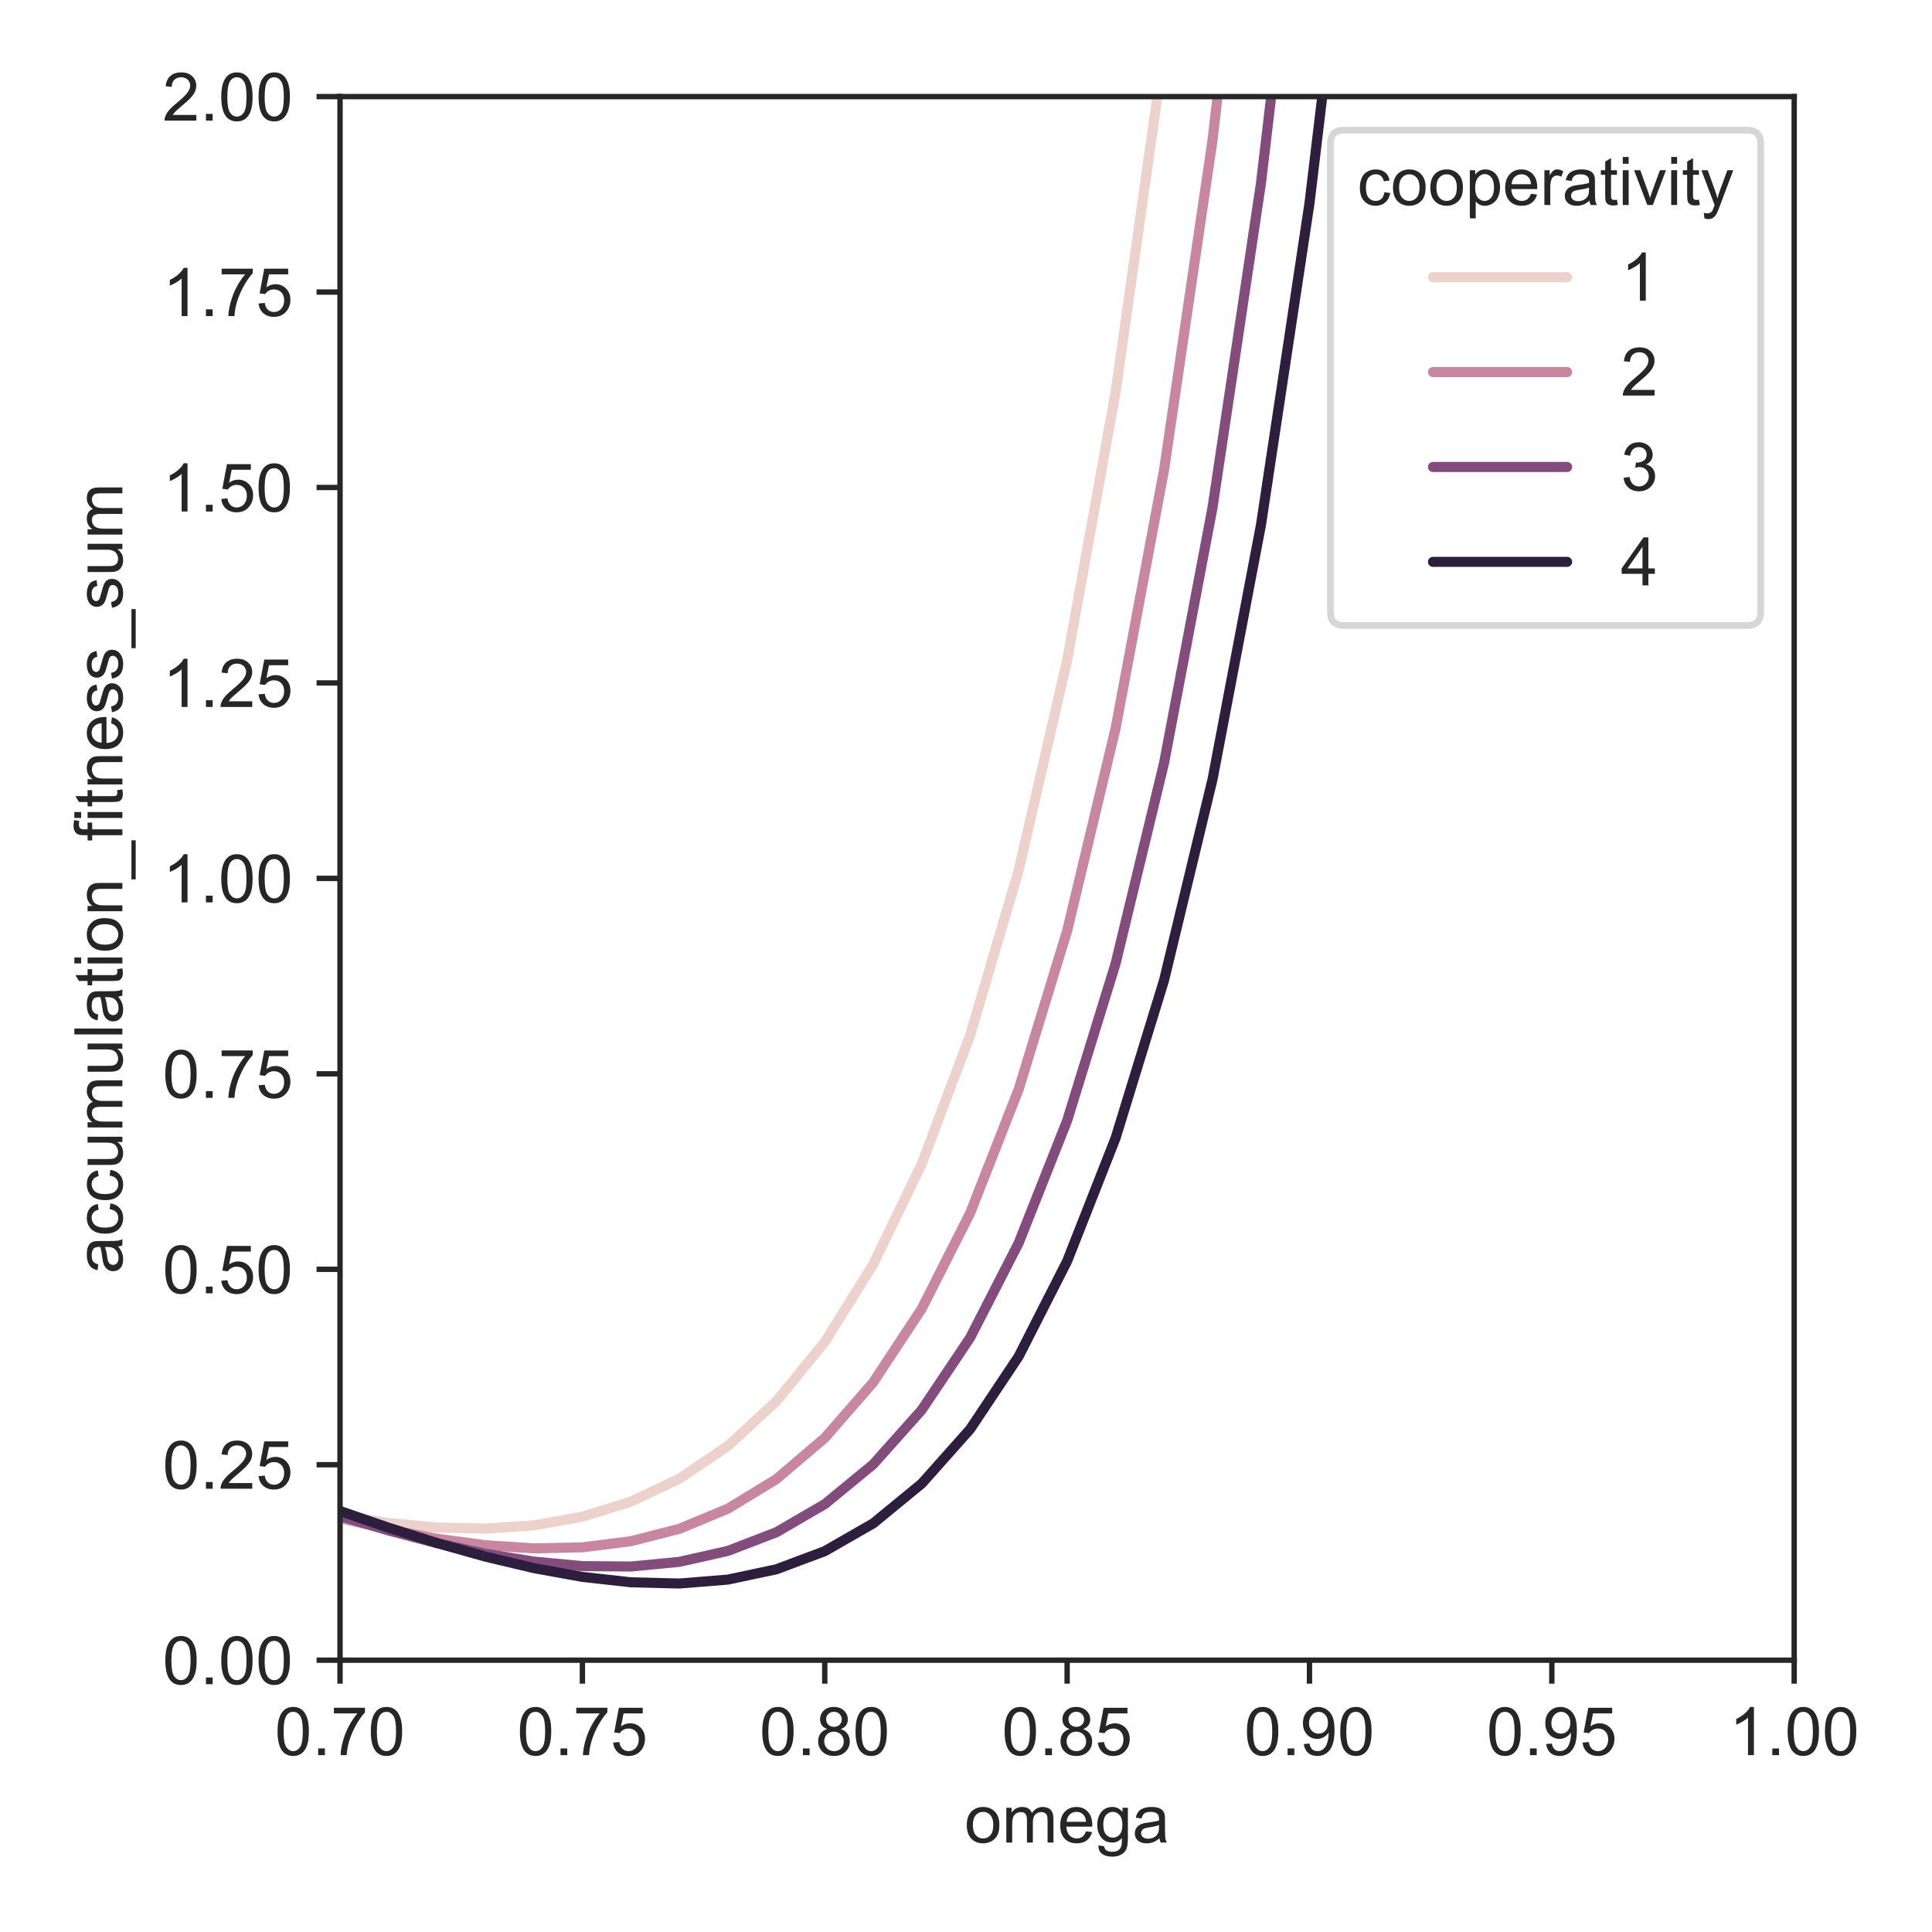
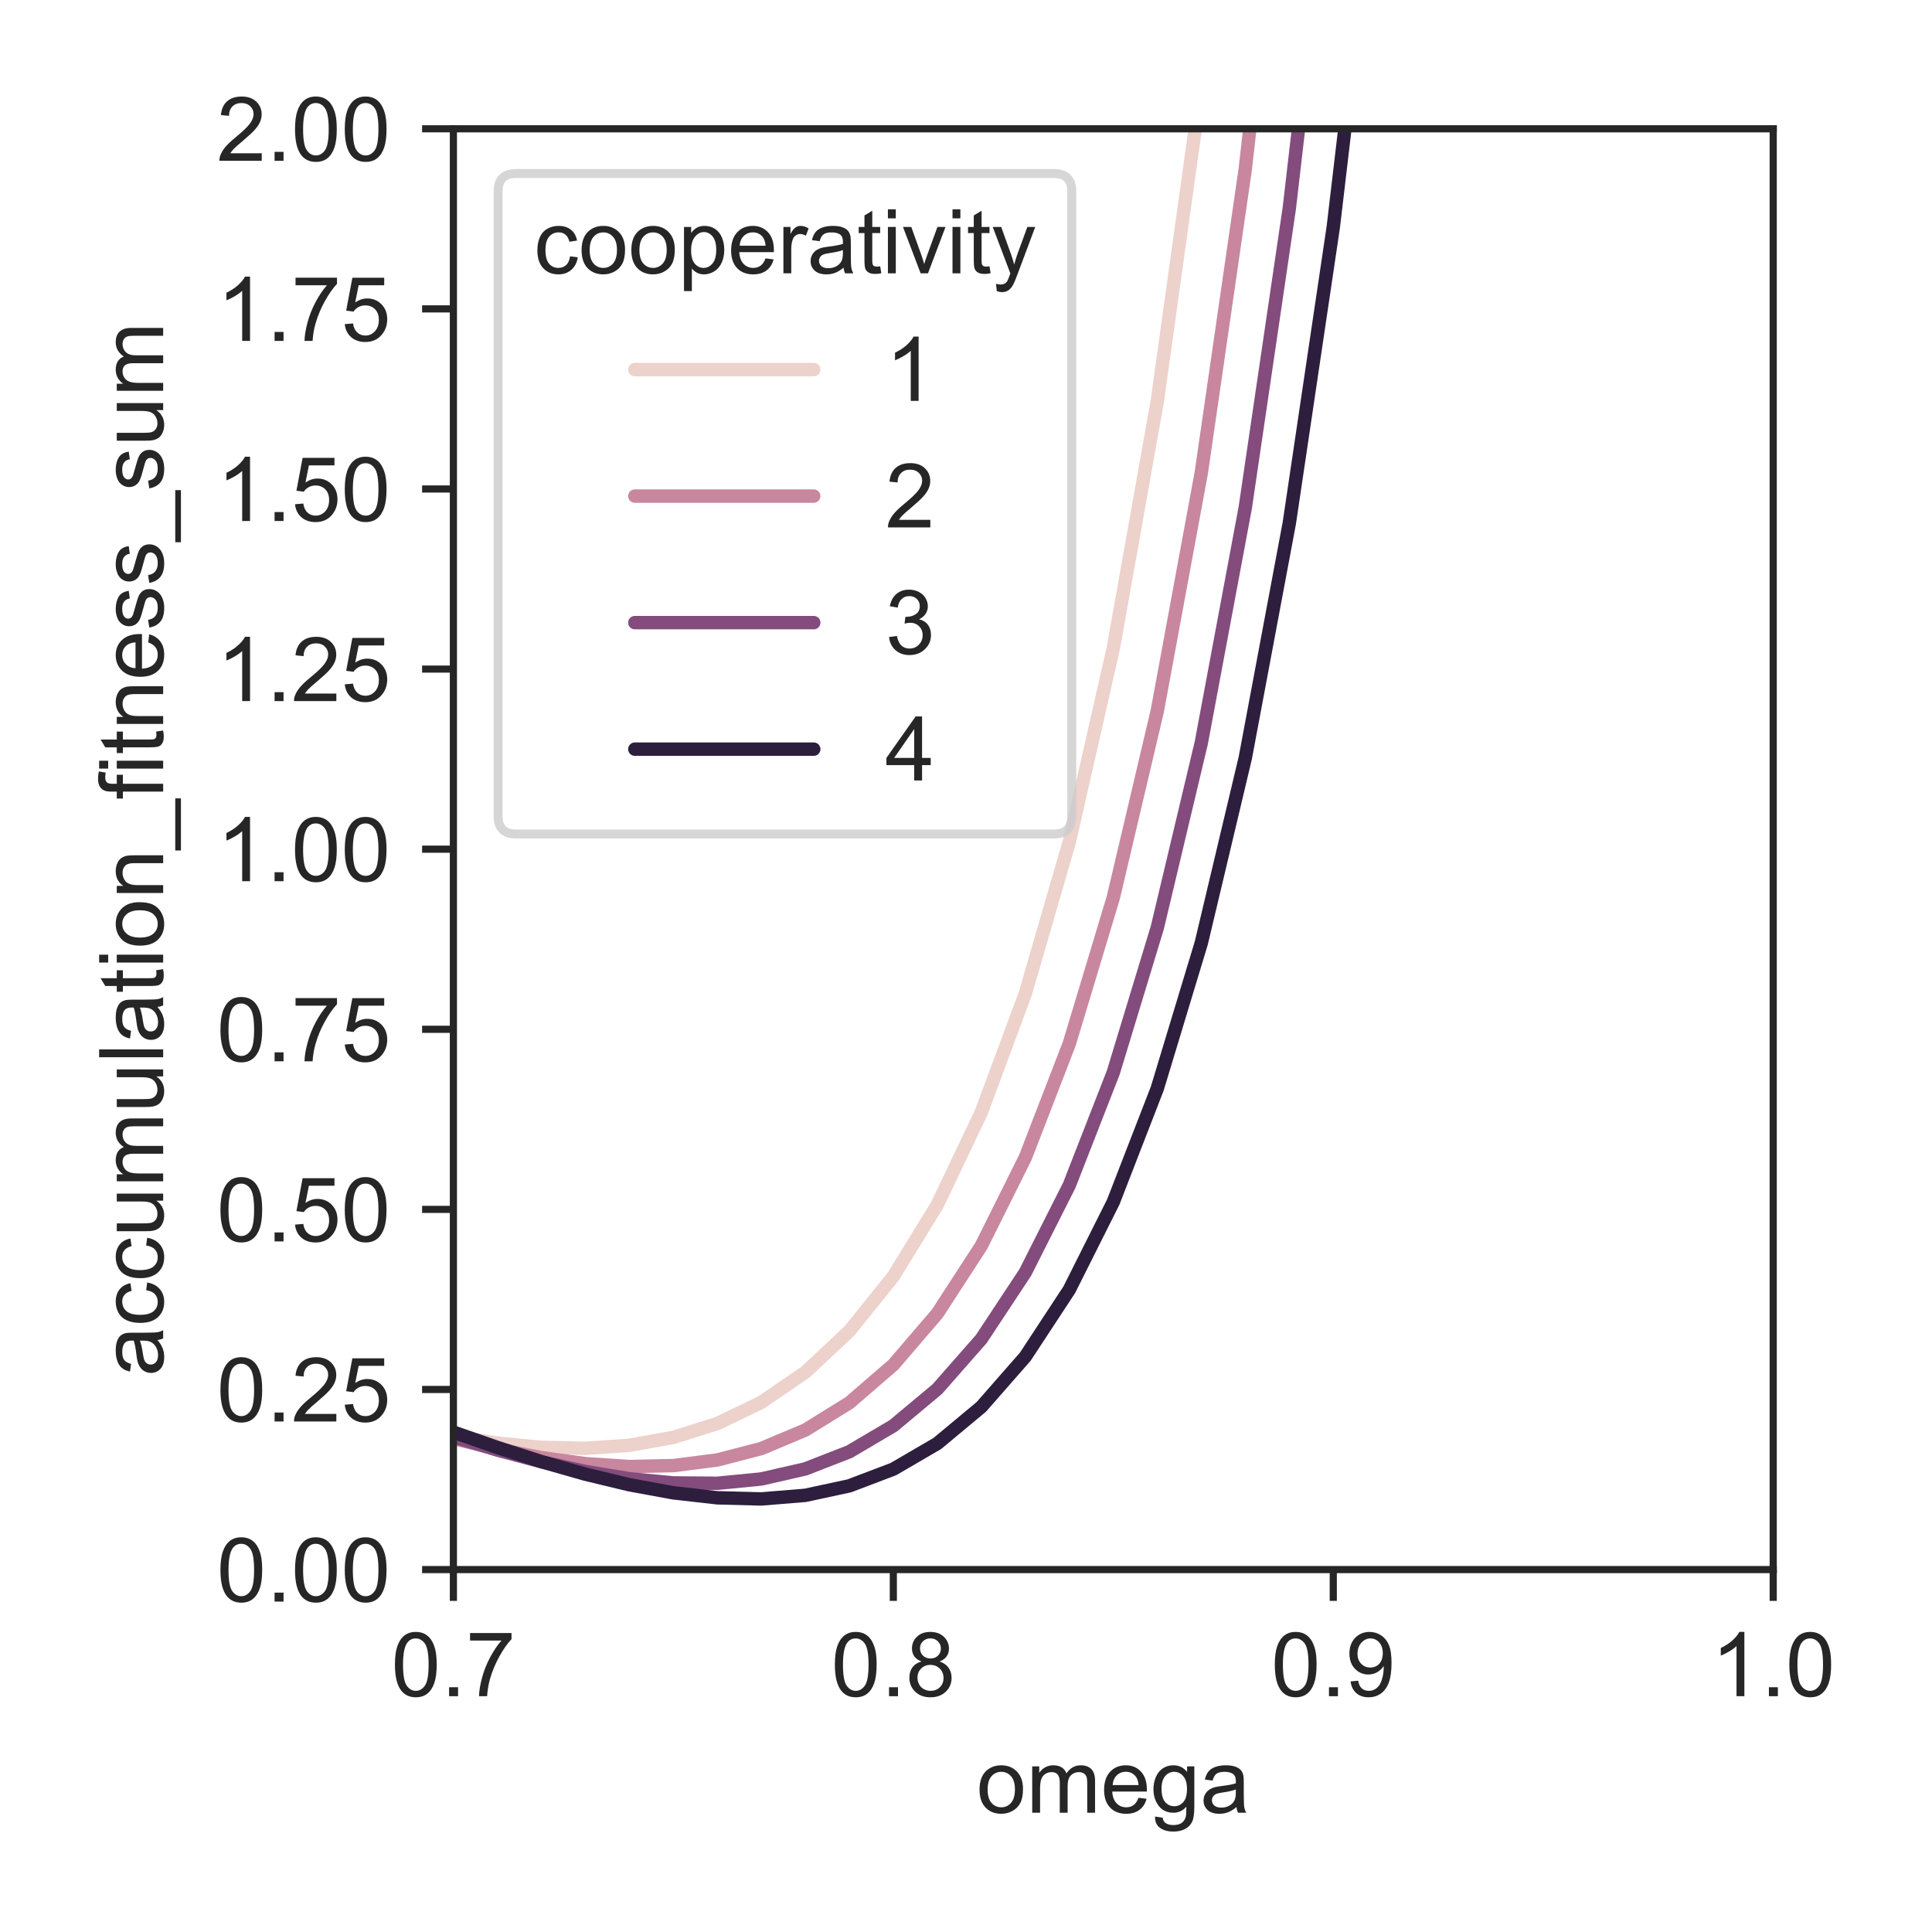
- <svg xmlns="http://www.w3.org/2000/svg" xmlns:xlink="http://www.w3.org/1999/xlink" width="288pt" height="288pt" viewBox="0 0 288 288" version="1.1">
+ <svg xmlns="http://www.w3.org/2000/svg" xmlns:xlink="http://www.w3.org/1999/xlink" width="216pt" height="216pt" viewBox="0 0 216 216" version="1.1">
  <defs>
    <style type="text/css">*{stroke-linejoin: round; stroke-linecap: butt}</style>
  </defs>
  <g id="figure_1">
    <g id="patch_1">
-       <path d="M 0 288  L 288 288  L 288 0  L 0 0  z " style="fill: #ffffff" />
+       <path d="M 0 216  L 216 216  L 216 0  L 0 0  z " style="fill: #ffffff" />
    </g>
    <g id="axes_1">
      <g id="patch_2">
-         <path d="M 50.69 247.48  L 267.457 247.48  L 267.457 14.4  L 50.69 14.4  z " style="fill: #ffffff" />
+         <path d="M 50.69 175.48  L 198.248 175.48  L 198.248 14.4  L 50.69 14.4  z " style="fill: #ffffff" />
      </g>
      <g id="matplotlib.axis_1">
        <g id="xtick_1">
          <g id="line2d_1">
            <defs>
-               <path id="mb4e8ffcc1b" d="M 0 0  L 0 3.5  " style="stroke: #262626; stroke-width: 0.8" />
-             </defs>
-             <g>
-               <use xlink:href="#mb4e8ffcc1b" x="50.69" y="247.48" style="fill: #262626; stroke: #262626; stroke-width: 0.8" />
+               <path id="ma406f343fe" d="M 0 0  L 0 3.5  " style="stroke: #262626; stroke-width: 0.8" />
+             </defs>
+             <g>
+               <use xlink:href="#ma406f343fe" x="50.69" y="175.48" style="fill: #262626; stroke: #262626; stroke-width: 0.8" />
            </g>
          </g>
          <g id="text_1">
-             <g style="fill: #262626" transform="translate(40.95953 261.6378)scale(0.1 -0.1)">
+             <g style="fill: #262626" transform="translate(43.74 189.6378)scale(0.1 -0.1)">
              <defs>
                <path id="ArialMT-30" d="M 266 2259  Q 266 3072 433 3567  Q 600 4063 929 4331  Q 1259 4600 1759 4600  Q 2128 4600 2406 4451  Q 2684 4303 2865 4023  Q 3047 3744 3150 3342  Q 3253 2941 3253 2259  Q 3253 1453 3087 958  Q 2922 463 2592 192  Q 2263 -78 1759 -78  Q 1097 -78 719 397  Q 266 969 266 2259  z M 844 2259  Q 844 1131 1108 757  Q 1372 384 1759 384  Q 2147 384 2411 759  Q 2675 1134 2675 2259  Q 2675 3391 2411 3762  Q 2147 4134 1753 4134  Q 1366 4134 1134 3806  Q 844 3388 844 2259  z " transform="scale(0.015625)" />
                <path id="ArialMT-2e" d="M 581 0  L 581 641  L 1222 641  L 1222 0  L 581 0  z " transform="scale(0.015625)" />
                <path id="ArialMT-37" d="M 303 3981  L 303 4522  L 3269 4522  L 3269 4084  Q 2831 3619 2401 2847  Q 1972 2075 1738 1259  Q 1569 684 1522 0  L 944 0  Q 953 541 1156 1306  Q 1359 2072 1739 2783  Q 2119 3494 2547 3981  L 303 3981  z " transform="scale(0.015625)" />
              </defs>
              <use xlink:href="#ArialMT-30" />
              <use xlink:href="#ArialMT-2e" x="55.615" />
              <use xlink:href="#ArialMT-37" x="83.398" />
-               <use xlink:href="#ArialMT-30" x="139.014" />
            </g>
          </g>
        </g>
        <g id="xtick_2">
          <g id="line2d_2">
            <g>
-               <use xlink:href="#mb4e8ffcc1b" x="86.818" y="247.48" style="fill: #262626; stroke: #262626; stroke-width: 0.8" />
+               <use xlink:href="#ma406f343fe" x="99.876" y="175.48" style="fill: #262626; stroke: #262626; stroke-width: 0.8" />
            </g>
          </g>
          <g id="text_2">
-             <g style="fill: #262626" transform="translate(77.08745 261.6378)scale(0.1 -0.1)">
-               <defs>
-                 <path id="ArialMT-35" d="M 266 1200  L 856 1250  Q 922 819 1161 601  Q 1400 384 1738 384  Q 2144 384 2425 690  Q 2706 997 2706 1503  Q 2706 1984 2436 2262  Q 2166 2541 1728 2541  Q 1456 2541 1237 2417  Q 1019 2294 894 2097  L 366 2166  L 809 4519  L 3088 4519  L 3088 3981  L 1259 3981  L 1013 2750  Q 1425 3038 1878 3038  Q 2478 3038 2890 2622  Q 3303 2206 3303 1553  Q 3303 931 2941 478  Q 2500 -78 1738 -78  Q 1113 -78 717 272  Q 322 622 266 1200  z " transform="scale(0.015625)" />
-               </defs>
-               <use xlink:href="#ArialMT-30" />
-               <use xlink:href="#ArialMT-2e" x="55.615" />
-               <use xlink:href="#ArialMT-37" x="83.398" />
-               <use xlink:href="#ArialMT-35" x="139.014" />
+             <g style="fill: #262626" transform="translate(92.92583 189.6378)scale(0.1 -0.1)">
+               <defs>
+                 <path id="ArialMT-38" d="M 1131 2484  Q 781 2613 612 2850  Q 444 3088 444 3419  Q 444 3919 803 4259  Q 1163 4600 1759 4600  Q 2359 4600 2725 4251  Q 3091 3903 3091 3403  Q 3091 3084 2923 2848  Q 2756 2613 2416 2484  Q 2838 2347 3058 2040  Q 3278 1734 3278 1309  Q 3278 722 2862 322  Q 2447 -78 1769 -78  Q 1091 -78 675 323  Q 259 725 259 1325  Q 259 1772 486 2073  Q 713 2375 1131 2484  z M 1019 3438  Q 1019 3113 1228 2906  Q 1438 2700 1772 2700  Q 2097 2700 2305 2904  Q 2513 3109 2513 3406  Q 2513 3716 2298 3927  Q 2084 4138 1766 4138  Q 1444 4138 1231 3931  Q 1019 3725 1019 3438  z M 838 1322  Q 838 1081 952 856  Q 1066 631 1291 507  Q 1516 384 1775 384  Q 2178 384 2440 643  Q 2703 903 2703 1303  Q 2703 1709 2433 1975  Q 2163 2241 1756 2241  Q 1359 2241 1098 1978  Q 838 1716 838 1322  z " transform="scale(0.015625)" />
+               </defs>
+               <use xlink:href="#ArialMT-30" />
+               <use xlink:href="#ArialMT-2e" x="55.615" />
+               <use xlink:href="#ArialMT-38" x="83.398" />
            </g>
          </g>
        </g>
        <g id="xtick_3">
          <g id="line2d_3">
            <g>
-               <use xlink:href="#mb4e8ffcc1b" x="122.946" y="247.48" style="fill: #262626; stroke: #262626; stroke-width: 0.8" />
+               <use xlink:href="#ma406f343fe" x="149.062" y="175.48" style="fill: #262626; stroke: #262626; stroke-width: 0.8" />
            </g>
          </g>
          <g id="text_3">
-             <g style="fill: #262626" transform="translate(113.2154 261.6378)scale(0.1 -0.1)">
-               <defs>
-                 <path id="ArialMT-38" d="M 1131 2484  Q 781 2613 612 2850  Q 444 3088 444 3419  Q 444 3919 803 4259  Q 1163 4600 1759 4600  Q 2359 4600 2725 4251  Q 3091 3903 3091 3403  Q 3091 3084 2923 2848  Q 2756 2613 2416 2484  Q 2838 2347 3058 2040  Q 3278 1734 3278 1309  Q 3278 722 2862 322  Q 2447 -78 1769 -78  Q 1091 -78 675 323  Q 259 725 259 1325  Q 259 1772 486 2073  Q 713 2375 1131 2484  z M 1019 3438  Q 1019 3113 1228 2906  Q 1438 2700 1772 2700  Q 2097 2700 2305 2904  Q 2513 3109 2513 3406  Q 2513 3716 2298 3927  Q 2084 4138 1766 4138  Q 1444 4138 1231 3931  Q 1019 3725 1019 3438  z M 838 1322  Q 838 1081 952 856  Q 1066 631 1291 507  Q 1516 384 1775 384  Q 2178 384 2440 643  Q 2703 903 2703 1303  Q 2703 1709 2433 1975  Q 2163 2241 1756 2241  Q 1359 2241 1098 1978  Q 838 1716 838 1322  z " transform="scale(0.015625)" />
-               </defs>
-               <use xlink:href="#ArialMT-30" />
-               <use xlink:href="#ArialMT-2e" x="55.615" />
-               <use xlink:href="#ArialMT-38" x="83.398" />
-               <use xlink:href="#ArialMT-30" x="139.014" />
+             <g style="fill: #262626" transform="translate(142.1117 189.6378)scale(0.1 -0.1)">
+               <defs>
+                 <path id="ArialMT-39" d="M 350 1059  L 891 1109  Q 959 728 1153 556  Q 1347 384 1650 384  Q 1909 384 2104 503  Q 2300 622 2425 820  Q 2550 1019 2634 1356  Q 2719 1694 2719 2044  Q 2719 2081 2716 2156  Q 2547 1888 2255 1720  Q 1963 1553 1622 1553  Q 1053 1553 659 1965  Q 266 2378 266 3053  Q 266 3750 677 4175  Q 1088 4600 1706 4600  Q 2153 4600 2523 4359  Q 2894 4119 3086 3673  Q 3278 3228 3278 2384  Q 3278 1506 3087 986  Q 2897 466 2520 194  Q 2144 -78 1638 -78  Q 1100 -78 759 220  Q 419 519 350 1059  z M 2653 3081  Q 2653 3566 2395 3850  Q 2138 4134 1775 4134  Q 1400 4134 1122 3828  Q 844 3522 844 3034  Q 844 2597 1108 2323  Q 1372 2050 1759 2050  Q 2150 2050 2401 2323  Q 2653 2597 2653 3081  z " transform="scale(0.015625)" />
+               </defs>
+               <use xlink:href="#ArialMT-30" />
+               <use xlink:href="#ArialMT-2e" x="55.615" />
+               <use xlink:href="#ArialMT-39" x="83.398" />
            </g>
          </g>
        </g>
        <g id="xtick_4">
          <g id="line2d_4">
            <g>
-               <use xlink:href="#mb4e8ffcc1b" x="159.074" y="247.48" style="fill: #262626; stroke: #262626; stroke-width: 0.8" />
+               <use xlink:href="#ma406f343fe" x="198.248" y="175.48" style="fill: #262626; stroke: #262626; stroke-width: 0.8" />
            </g>
          </g>
          <g id="text_4">
-             <g style="fill: #262626" transform="translate(149.3433 261.6378)scale(0.1 -0.1)">
-               <use xlink:href="#ArialMT-30" />
-               <use xlink:href="#ArialMT-2e" x="55.615" />
-               <use xlink:href="#ArialMT-38" x="83.398" />
-               <use xlink:href="#ArialMT-35" x="139.014" />
-             </g>
-           </g>
-         </g>
-         <g id="xtick_5">
-           <g id="line2d_5">
-             <g>
-               <use xlink:href="#mb4e8ffcc1b" x="195.202" y="247.48" style="fill: #262626; stroke: #262626; stroke-width: 0.8" />
-             </g>
-           </g>
-           <g id="text_5">
-             <g style="fill: #262626" transform="translate(185.4712 261.6378)scale(0.1 -0.1)">
-               <defs>
-                 <path id="ArialMT-39" d="M 350 1059  L 891 1109  Q 959 728 1153 556  Q 1347 384 1650 384  Q 1909 384 2104 503  Q 2300 622 2425 820  Q 2550 1019 2634 1356  Q 2719 1694 2719 2044  Q 2719 2081 2716 2156  Q 2547 1888 2255 1720  Q 1963 1553 1622 1553  Q 1053 1553 659 1965  Q 266 2378 266 3053  Q 266 3750 677 4175  Q 1088 4600 1706 4600  Q 2153 4600 2523 4359  Q 2894 4119 3086 3673  Q 3278 3228 3278 2384  Q 3278 1506 3087 986  Q 2897 466 2520 194  Q 2144 -78 1638 -78  Q 1100 -78 759 220  Q 419 519 350 1059  z M 2653 3081  Q 2653 3566 2395 3850  Q 2138 4134 1775 4134  Q 1400 4134 1122 3828  Q 844 3522 844 3034  Q 844 2597 1108 2323  Q 1372 2050 1759 2050  Q 2150 2050 2401 2323  Q 2653 2597 2653 3081  z " transform="scale(0.015625)" />
-               </defs>
-               <use xlink:href="#ArialMT-30" />
-               <use xlink:href="#ArialMT-2e" x="55.615" />
-               <use xlink:href="#ArialMT-39" x="83.398" />
-               <use xlink:href="#ArialMT-30" x="139.014" />
-             </g>
-           </g>
-         </g>
-         <g id="xtick_6">
-           <g id="line2d_6">
-             <g>
-               <use xlink:href="#mb4e8ffcc1b" x="231.33" y="247.48" style="fill: #262626; stroke: #262626; stroke-width: 0.8" />
-             </g>
-           </g>
-           <g id="text_6">
-             <g style="fill: #262626" transform="translate(221.5991 261.6378)scale(0.1 -0.1)">
-               <use xlink:href="#ArialMT-30" />
-               <use xlink:href="#ArialMT-2e" x="55.615" />
-               <use xlink:href="#ArialMT-39" x="83.398" />
-               <use xlink:href="#ArialMT-35" x="139.014" />
-             </g>
-           </g>
-         </g>
-         <g id="xtick_7">
-           <g id="line2d_7">
-             <g>
-               <use xlink:href="#mb4e8ffcc1b" x="267.457" y="247.48" style="fill: #262626; stroke: #262626; stroke-width: 0.8" />
-             </g>
-           </g>
-           <g id="text_7">
-             <g style="fill: #262626" transform="translate(257.727 261.6378)scale(0.1 -0.1)">
+             <g style="fill: #262626" transform="translate(191.2975 189.6378)scale(0.1 -0.1)">
              <defs>
                <path id="ArialMT-31" d="M 2384 0  L 1822 0  L 1822 3584  Q 1619 3391 1289 3197  Q 959 3003 697 2906  L 697 3450  Q 1169 3672 1522 3987  Q 1875 4303 2022 4600  L 2384 4600  L 2384 0  z " transform="scale(0.015625)" />
              </defs>
              <use xlink:href="#ArialMT-31" />
              <use xlink:href="#ArialMT-2e" x="55.615" />
              <use xlink:href="#ArialMT-30" x="83.398" />
-               <use xlink:href="#ArialMT-30" x="139.014" />
-             </g>
-           </g>
-         </g>
-         <g id="text_8">
-           <g style="fill: #262626" transform="translate(143.787 274.6659)scale(0.1 -0.1)">
+             </g>
+           </g>
+         </g>
+         <g id="text_5">
+           <g style="fill: #262626" transform="translate(109.182 202.6659)scale(0.1 -0.1)">
            <defs>
              <path id="ArialMT-6f" d="M 213 1659  Q 213 2581 725 3025  Q 1153 3394 1769 3394  Q 2453 3394 2887 2945  Q 3322 2497 3322 1706  Q 3322 1066 3130 698  Q 2938 331 2570 128  Q 2203 -75 1769 -75  Q 1072 -75 642 372  Q 213 819 213 1659  z M 791 1659  Q 791 1022 1069 705  Q 1347 388 1769 388  Q 2188 388 2466 706  Q 2744 1025 2744 1678  Q 2744 2294 2464 2611  Q 2184 2928 1769 2928  Q 1347 2928 1069 2612  Q 791 2297 791 1659  z " transform="scale(0.015625)" />
              <path id="ArialMT-6d" d="M 422 0  L 422 3319  L 925 3319  L 925 2853  Q 1081 3097 1340 3245  Q 1600 3394 1931 3394  Q 2300 3394 2536 3241  Q 2772 3088 2869 2813  Q 3263 3394 3894 3394  Q 4388 3394 4653 3120  Q 4919 2847 4919 2278  L 4919 0  L 4359 0  L 4359 2091  Q 4359 2428 4304 2576  Q 4250 2725 4106 2815  Q 3963 2906 3769 2906  Q 3419 2906 3187 2673  Q 2956 2441 2956 1928  L 2956 0  L 2394 0  L 2394 2156  Q 2394 2531 2256 2718  Q 2119 2906 1806 2906  Q 1569 2906 1367 2781  Q 1166 2656 1075 2415  Q 984 2175 984 1722  L 984 0  L 422 0  z " transform="scale(0.015625)" />
              <path id="ArialMT-65" d="M 2694 1069  L 3275 997  Q 3138 488 2766 206  Q 2394 -75 1816 -75  Q 1088 -75 661 373  Q 234 822 234 1631  Q 234 2469 665 2931  Q 1097 3394 1784 3394  Q 2450 3394 2872 2941  Q 3294 2488 3294 1666  Q 3294 1616 3291 1516  L 816 1516  Q 847 969 1125 678  Q 1403 388 1819 388  Q 2128 388 2347 550  Q 2566 713 2694 1069  z M 847 1978  L 2700 1978  Q 2663 2397 2488 2606  Q 2219 2931 1791 2931  Q 1403 2931 1139 2672  Q 875 2413 847 1978  z " transform="scale(0.015625)" />
              <path id="ArialMT-67" d="M 319 -275  L 866 -356  Q 900 -609 1056 -725  Q 1266 -881 1628 -881  Q 2019 -881 2231 -725  Q 2444 -569 2519 -288  Q 2563 -116 2559 434  Q 2191 0 1641 0  Q 956 0 581 494  Q 206 988 206 1678  Q 206 2153 378 2554  Q 550 2956 876 3175  Q 1203 3394 1644 3394  Q 2231 3394 2613 2919  L 2613 3319  L 3131 3319  L 3131 450  Q 3131 -325 2973 -648  Q 2816 -972 2473 -1159  Q 2131 -1347 1631 -1347  Q 1038 -1347 672 -1080  Q 306 -813 319 -275  z M 784 1719  Q 784 1066 1043 766  Q 1303 466 1694 466  Q 2081 466 2343 764  Q 2606 1063 2606 1700  Q 2606 2309 2336 2618  Q 2066 2928 1684 2928  Q 1309 2928 1046 2623  Q 784 2319 784 1719  z " transform="scale(0.015625)" />
              <path id="ArialMT-61" d="M 2588 409  Q 2275 144 1986 34  Q 1697 -75 1366 -75  Q 819 -75 525 192  Q 231 459 231 875  Q 231 1119 342 1320  Q 453 1522 633 1644  Q 813 1766 1038 1828  Q 1203 1872 1538 1913  Q 2219 1994 2541 2106  Q 2544 2222 2544 2253  Q 2544 2597 2384 2738  Q 2169 2928 1744 2928  Q 1347 2928 1158 2789  Q 969 2650 878 2297  L 328 2372  Q 403 2725 575 2942  Q 747 3159 1072 3276  Q 1397 3394 1825 3394  Q 2250 3394 2515 3294  Q 2781 3194 2906 3042  Q 3031 2891 3081 2659  Q 3109 2516 3109 2141  L 3109 1391  Q 3109 606 3145 398  Q 3181 191 3288 0  L 2700 0  Q 2613 175 2588 409  z M 2541 1666  Q 2234 1541 1622 1453  Q 1275 1403 1131 1340  Q 988 1278 909 1158  Q 831 1038 831 891  Q 831 666 1001 516  Q 1172 366 1500 366  Q 1825 366 2078 508  Q 2331 650 2450 897  Q 2541 1088 2541 1459  L 2541 1666  z " transform="scale(0.015625)" />
            </defs>
            <use xlink:href="#ArialMT-6f" />
            <use xlink:href="#ArialMT-6d" x="55.615" />
            <use xlink:href="#ArialMT-65" x="138.916" />
            <use xlink:href="#ArialMT-67" x="194.531" />
            <use xlink:href="#ArialMT-61" x="250.146" />
          </g>
        </g>
      </g>
      <g id="matplotlib.axis_2">
        <g id="ytick_1">
-           <g id="line2d_8">
-             <defs>
-               <path id="mf7a7e1e2b8" d="M 0 0  L -3.5 0  " style="stroke: #262626; stroke-width: 0.8" />
-             </defs>
-             <g>
-               <use xlink:href="#mf7a7e1e2b8" x="50.69" y="247.48" style="fill: #262626; stroke: #262626; stroke-width: 0.8" />
-             </g>
-           </g>
-           <g id="text_9">
-             <g style="fill: #262626" transform="translate(24.22906 251.0589)scale(0.1 -0.1)">
+           <g id="line2d_5">
+             <defs>
+               <path id="m9863f92b1c" d="M 0 0  L -3.5 0  " style="stroke: #262626; stroke-width: 0.8" />
+             </defs>
+             <g>
+               <use xlink:href="#m9863f92b1c" x="50.69" y="175.48" style="fill: #262626; stroke: #262626; stroke-width: 0.8" />
+             </g>
+           </g>
+           <g id="text_6">
+             <g style="fill: #262626" transform="translate(24.22906 179.0589)scale(0.1 -0.1)">
              <use xlink:href="#ArialMT-30" />
              <use xlink:href="#ArialMT-2e" x="55.615" />
              <use xlink:href="#ArialMT-30" x="83.398" />
              <use xlink:href="#ArialMT-30" x="139.014" />
            </g>
          </g>
        </g>
        <g id="ytick_2">
-           <g id="line2d_9">
-             <g>
-               <use xlink:href="#mf7a7e1e2b8" x="50.69" y="218.345" style="fill: #262626; stroke: #262626; stroke-width: 0.8" />
-             </g>
-           </g>
-           <g id="text_10">
-             <g style="fill: #262626" transform="translate(24.22906 221.9239)scale(0.1 -0.1)">
+           <g id="line2d_6">
+             <g>
+               <use xlink:href="#m9863f92b1c" x="50.69" y="155.345" style="fill: #262626; stroke: #262626; stroke-width: 0.8" />
+             </g>
+           </g>
+           <g id="text_7">
+             <g style="fill: #262626" transform="translate(24.22906 158.9239)scale(0.1 -0.1)">
              <defs>
                <path id="ArialMT-32" d="M 3222 541  L 3222 0  L 194 0  Q 188 203 259 391  Q 375 700 629 1000  Q 884 1300 1366 1694  Q 2113 2306 2375 2664  Q 2638 3022 2638 3341  Q 2638 3675 2398 3904  Q 2159 4134 1775 4134  Q 1369 4134 1125 3890  Q 881 3647 878 3216  L 300 3275  Q 359 3922 746 4261  Q 1134 4600 1788 4600  Q 2447 4600 2831 4234  Q 3216 3869 3216 3328  Q 3216 3053 3103 2787  Q 2991 2522 2730 2228  Q 2469 1934 1863 1422  Q 1356 997 1212 845  Q 1069 694 975 541  L 3222 541  z " transform="scale(0.015625)" />
+                 <path id="ArialMT-35" d="M 266 1200  L 856 1250  Q 922 819 1161 601  Q 1400 384 1738 384  Q 2144 384 2425 690  Q 2706 997 2706 1503  Q 2706 1984 2436 2262  Q 2166 2541 1728 2541  Q 1456 2541 1237 2417  Q 1019 2294 894 2097  L 366 2166  L 809 4519  L 3088 4519  L 3088 3981  L 1259 3981  L 1013 2750  Q 1425 3038 1878 3038  Q 2478 3038 2890 2622  Q 3303 2206 3303 1553  Q 3303 931 2941 478  Q 2500 -78 1738 -78  Q 1113 -78 717 272  Q 322 622 266 1200  z " transform="scale(0.015625)" />
              </defs>
              <use xlink:href="#ArialMT-30" />
              <use xlink:href="#ArialMT-2e" x="55.615" />
              <use xlink:href="#ArialMT-32" x="83.398" />
              <use xlink:href="#ArialMT-35" x="139.014" />
            </g>
          </g>
        </g>
        <g id="ytick_3">
-           <g id="line2d_10">
-             <g>
-               <use xlink:href="#mf7a7e1e2b8" x="50.69" y="189.21" style="fill: #262626; stroke: #262626; stroke-width: 0.8" />
-             </g>
-           </g>
-           <g id="text_11">
-             <g style="fill: #262626" transform="translate(24.22906 192.7889)scale(0.1 -0.1)">
+           <g id="line2d_7">
+             <g>
+               <use xlink:href="#m9863f92b1c" x="50.69" y="135.21" style="fill: #262626; stroke: #262626; stroke-width: 0.8" />
+             </g>
+           </g>
+           <g id="text_8">
+             <g style="fill: #262626" transform="translate(24.22906 138.7889)scale(0.1 -0.1)">
              <use xlink:href="#ArialMT-30" />
              <use xlink:href="#ArialMT-2e" x="55.615" />
              <use xlink:href="#ArialMT-35" x="83.398" />
              <use xlink:href="#ArialMT-30" x="139.014" />
            </g>
          </g>
        </g>
        <g id="ytick_4">
-           <g id="line2d_11">
-             <g>
-               <use xlink:href="#mf7a7e1e2b8" x="50.69" y="160.075" style="fill: #262626; stroke: #262626; stroke-width: 0.8" />
-             </g>
-           </g>
-           <g id="text_12">
-             <g style="fill: #262626" transform="translate(24.22906 163.6539)scale(0.1 -0.1)">
+           <g id="line2d_8">
+             <g>
+               <use xlink:href="#m9863f92b1c" x="50.69" y="115.075" style="fill: #262626; stroke: #262626; stroke-width: 0.8" />
+             </g>
+           </g>
+           <g id="text_9">
+             <g style="fill: #262626" transform="translate(24.22906 118.6539)scale(0.1 -0.1)">
              <use xlink:href="#ArialMT-30" />
              <use xlink:href="#ArialMT-2e" x="55.615" />
              <use xlink:href="#ArialMT-37" x="83.398" />
              <use xlink:href="#ArialMT-35" x="139.014" />
            </g>
          </g>
        </g>
        <g id="ytick_5">
-           <g id="line2d_12">
-             <g>
-               <use xlink:href="#mf7a7e1e2b8" x="50.69" y="130.94" style="fill: #262626; stroke: #262626; stroke-width: 0.8" />
-             </g>
-           </g>
-           <g id="text_13">
-             <g style="fill: #262626" transform="translate(24.22906 134.5189)scale(0.1 -0.1)">
+           <g id="line2d_9">
+             <g>
+               <use xlink:href="#m9863f92b1c" x="50.69" y="94.94" style="fill: #262626; stroke: #262626; stroke-width: 0.8" />
+             </g>
+           </g>
+           <g id="text_10">
+             <g style="fill: #262626" transform="translate(24.22906 98.51891)scale(0.1 -0.1)">
              <use xlink:href="#ArialMT-31" />
              <use xlink:href="#ArialMT-2e" x="55.615" />
              <use xlink:href="#ArialMT-30" x="83.398" />
              <use xlink:href="#ArialMT-30" x="139.014" />
            </g>
          </g>
        </g>
        <g id="ytick_6">
-           <g id="line2d_13">
-             <g>
-               <use xlink:href="#mf7a7e1e2b8" x="50.69" y="101.805" style="fill: #262626; stroke: #262626; stroke-width: 0.8" />
-             </g>
-           </g>
-           <g id="text_14">
-             <g style="fill: #262626" transform="translate(24.22906 105.3839)scale(0.1 -0.1)">
+           <g id="line2d_10">
+             <g>
+               <use xlink:href="#m9863f92b1c" x="50.69" y="74.805" style="fill: #262626; stroke: #262626; stroke-width: 0.8" />
+             </g>
+           </g>
+           <g id="text_11">
+             <g style="fill: #262626" transform="translate(24.22906 78.38391)scale(0.1 -0.1)">
              <use xlink:href="#ArialMT-31" />
              <use xlink:href="#ArialMT-2e" x="55.615" />
              <use xlink:href="#ArialMT-32" x="83.398" />
              <use xlink:href="#ArialMT-35" x="139.014" />
            </g>
          </g>
        </g>
        <g id="ytick_7">
-           <g id="line2d_14">
-             <g>
-               <use xlink:href="#mf7a7e1e2b8" x="50.69" y="72.67" style="fill: #262626; stroke: #262626; stroke-width: 0.8" />
-             </g>
-           </g>
-           <g id="text_15">
-             <g style="fill: #262626" transform="translate(24.22906 76.24891)scale(0.1 -0.1)">
+           <g id="line2d_11">
+             <g>
+               <use xlink:href="#m9863f92b1c" x="50.69" y="54.67" style="fill: #262626; stroke: #262626; stroke-width: 0.8" />
+             </g>
+           </g>
+           <g id="text_12">
+             <g style="fill: #262626" transform="translate(24.22906 58.24891)scale(0.1 -0.1)">
              <use xlink:href="#ArialMT-31" />
              <use xlink:href="#ArialMT-2e" x="55.615" />
              <use xlink:href="#ArialMT-35" x="83.398" />
              <use xlink:href="#ArialMT-30" x="139.014" />
            </g>
          </g>
        </g>
        <g id="ytick_8">
-           <g id="line2d_15">
-             <g>
-               <use xlink:href="#mf7a7e1e2b8" x="50.69" y="43.535" style="fill: #262626; stroke: #262626; stroke-width: 0.8" />
-             </g>
-           </g>
-           <g id="text_16">
-             <g style="fill: #262626" transform="translate(24.22906 47.11391)scale(0.1 -0.1)">
+           <g id="line2d_12">
+             <g>
+               <use xlink:href="#m9863f92b1c" x="50.69" y="34.535" style="fill: #262626; stroke: #262626; stroke-width: 0.8" />
+             </g>
+           </g>
+           <g id="text_13">
+             <g style="fill: #262626" transform="translate(24.22906 38.11391)scale(0.1 -0.1)">
              <use xlink:href="#ArialMT-31" />
              <use xlink:href="#ArialMT-2e" x="55.615" />
              <use xlink:href="#ArialMT-37" x="83.398" />
              <use xlink:href="#ArialMT-35" x="139.014" />
            </g>
          </g>
        </g>
        <g id="ytick_9">
-           <g id="line2d_16">
-             <g>
-               <use xlink:href="#mf7a7e1e2b8" x="50.69" y="14.4" style="fill: #262626; stroke: #262626; stroke-width: 0.8" />
-             </g>
-           </g>
-           <g id="text_17">
+           <g id="line2d_13">
+             <g>
+               <use xlink:href="#m9863f92b1c" x="50.69" y="14.4" style="fill: #262626; stroke: #262626; stroke-width: 0.8" />
+             </g>
+           </g>
+           <g id="text_14">
            <g style="fill: #262626" transform="translate(24.22906 17.97891)scale(0.1 -0.1)">
              <use xlink:href="#ArialMT-32" />
              <use xlink:href="#ArialMT-2e" x="55.615" />
              <use xlink:href="#ArialMT-30" x="83.398" />
              <use xlink:href="#ArialMT-30" x="139.014" />
            </g>
          </g>
        </g>
-         <g id="text_18">
-           <g style="fill: #262626" transform="translate(18.24156 189.8548)rotate(-90)scale(0.1 -0.1)">
+         <g id="text_15">
+           <g style="fill: #262626" transform="translate(18.24156 153.8548)rotate(-90)scale(0.1 -0.1)">
            <defs>
              <path id="ArialMT-63" d="M 2588 1216  L 3141 1144  Q 3050 572 2676 248  Q 2303 -75 1759 -75  Q 1078 -75 664 370  Q 250 816 250 1647  Q 250 2184 428 2587  Q 606 2991 970 3192  Q 1334 3394 1763 3394  Q 2303 3394 2647 3120  Q 2991 2847 3088 2344  L 2541 2259  Q 2463 2594 2264 2762  Q 2066 2931 1784 2931  Q 1359 2931 1093 2626  Q 828 2322 828 1663  Q 828 994 1084 691  Q 1341 388 1753 388  Q 2084 388 2306 591  Q 2528 794 2588 1216  z " transform="scale(0.015625)" />
              <path id="ArialMT-75" d="M 2597 0  L 2597 488  Q 2209 -75 1544 -75  Q 1250 -75 995 37  Q 741 150 617 320  Q 494 491 444 738  Q 409 903 409 1263  L 409 3319  L 972 3319  L 972 1478  Q 972 1038 1006 884  Q 1059 663 1231 536  Q 1403 409 1656 409  Q 1909 409 2131 539  Q 2353 669 2445 892  Q 2538 1116 2538 1541  L 2538 3319  L 3100 3319  L 3100 0  L 2597 0  z " transform="scale(0.015625)" />
              <path id="ArialMT-6c" d="M 409 0  L 409 4581  L 972 4581  L 972 0  L 409 0  z " transform="scale(0.015625)" />
              <path id="ArialMT-74" d="M 1650 503  L 1731 6  Q 1494 -44 1306 -44  Q 1000 -44 831 53  Q 663 150 594 308  Q 525 466 525 972  L 525 2881  L 113 2881  L 113 3319  L 525 3319  L 525 4141  L 1084 4478  L 1084 3319  L 1650 3319  L 1650 2881  L 1084 2881  L 1084 941  Q 1084 700 1114 631  Q 1144 563 1211 522  Q 1278 481 1403 481  Q 1497 481 1650 503  z " transform="scale(0.015625)" />
              <path id="ArialMT-69" d="M 425 3934  L 425 4581  L 988 4581  L 988 3934  L 425 3934  z M 425 0  L 425 3319  L 988 3319  L 988 0  L 425 0  z " transform="scale(0.015625)" />
              <path id="ArialMT-6e" d="M 422 0  L 422 3319  L 928 3319  L 928 2847  Q 1294 3394 1984 3394  Q 2284 3394 2536 3286  Q 2788 3178 2913 3003  Q 3038 2828 3088 2588  Q 3119 2431 3119 2041  L 3119 0  L 2556 0  L 2556 2019  Q 2556 2363 2490 2533  Q 2425 2703 2258 2804  Q 2091 2906 1866 2906  Q 1506 2906 1245 2678  Q 984 2450 984 1813  L 984 0  L 422 0  z " transform="scale(0.015625)" />
              <path id="ArialMT-5f" d="M -97 -1272  L -97 -866  L 3631 -866  L 3631 -1272  L -97 -1272  z " transform="scale(0.015625)" />
              <path id="ArialMT-66" d="M 556 0  L 556 2881  L 59 2881  L 59 3319  L 556 3319  L 556 3672  Q 556 4006 616 4169  Q 697 4388 901 4523  Q 1106 4659 1475 4659  Q 1713 4659 2000 4603  L 1916 4113  Q 1741 4144 1584 4144  Q 1328 4144 1222 4034  Q 1116 3925 1116 3625  L 1116 3319  L 1763 3319  L 1763 2881  L 1116 2881  L 1116 0  L 556 0  z " transform="scale(0.015625)" />
              <path id="ArialMT-73" d="M 197 991  L 753 1078  Q 800 744 1014 566  Q 1228 388 1613 388  Q 2000 388 2187 545  Q 2375 703 2375 916  Q 2375 1106 2209 1216  Q 2094 1291 1634 1406  Q 1016 1563 777 1677  Q 538 1791 414 1992  Q 291 2194 291 2438  Q 291 2659 392 2848  Q 494 3038 669 3163  Q 800 3259 1026 3326  Q 1253 3394 1513 3394  Q 1903 3394 2198 3281  Q 2494 3169 2634 2976  Q 2775 2784 2828 2463  L 2278 2388  Q 2241 2644 2061 2787  Q 1881 2931 1553 2931  Q 1166 2931 1000 2803  Q 834 2675 834 2503  Q 834 2394 903 2306  Q 972 2216 1119 2156  Q 1203 2125 1616 2013  Q 2213 1853 2448 1751  Q 2684 1650 2818 1456  Q 2953 1263 2953 975  Q 2953 694 2789 445  Q 2625 197 2315 61  Q 2006 -75 1616 -75  Q 969 -75 630 194  Q 291 463 197 991  z " transform="scale(0.015625)" />
            </defs>
            <use xlink:href="#ArialMT-61" />
            <use xlink:href="#ArialMT-63" x="55.615" />
            <use xlink:href="#ArialMT-63" x="105.615" />
            <use xlink:href="#ArialMT-75" x="155.615" />
            <use xlink:href="#ArialMT-6d" x="211.23" />
            <use xlink:href="#ArialMT-75" x="294.531" />
            <use xlink:href="#ArialMT-6c" x="350.146" />
            <use xlink:href="#ArialMT-61" x="372.363" />
            <use xlink:href="#ArialMT-74" x="427.979" />
            <use xlink:href="#ArialMT-69" x="455.762" />
            <use xlink:href="#ArialMT-6f" x="477.979" />
            <use xlink:href="#ArialMT-6e" x="533.594" />
            <use xlink:href="#ArialMT-5f" x="589.209" />
            <use xlink:href="#ArialMT-66" x="644.824" />
            <use xlink:href="#ArialMT-69" x="672.607" />
            <use xlink:href="#ArialMT-74" x="694.824" />
            <use xlink:href="#ArialMT-6e" x="722.607" />
            <use xlink:href="#ArialMT-65" x="778.223" />
            <use xlink:href="#ArialMT-73" x="833.838" />
            <use xlink:href="#ArialMT-73" x="883.838" />
            <use xlink:href="#ArialMT-5f" x="933.838" />
            <use xlink:href="#ArialMT-73" x="989.453" />
            <use xlink:href="#ArialMT-75" x="1039.453" />
            <use xlink:href="#ArialMT-6d" x="1095.068" />
          </g>
        </g>
      </g>
+       <g id="line2d_14">
+         <path d="M 50.69 160.573  L 55.609 161.345  L 60.527 161.818  L 65.446 161.925  L 70.364 161.586  L 75.283 160.701  L 80.201 159.15  L 85.12 156.782  L 90.039 153.414  L 94.957 148.815  L 99.876 142.697  L 104.794 134.697  L 109.713 124.355  L 114.632 111.081  L 119.55 94.117  L 124.469 72.472  L 129.387 44.852  L 134.306 9.538  L 135.45 -1  " clip-path="url(#p58c4df13b0)" style="fill: none; stroke: #edd1cb; stroke-width: 1.5; stroke-linecap: round" />
+       </g>
+       <g id="line2d_15">
+         <path d="M 50.69 160.829  L 55.609 162.012  L 60.527 162.967  L 65.446 163.638  L 70.364 163.961  L 75.283 163.855  L 80.201 163.224  L 85.12 161.947  L 90.039 159.878  L 94.957 156.833  L 99.876 152.586  L 104.794 146.853  L 109.713 139.278  L 114.632 129.41  L 119.55 116.678  L 124.469 100.35  L 129.387 79.483  L 134.306 52.857  L 139.225 18.88  L 141.477 -1  " clip-path="url(#p58c4df13b0)" style="fill: none; stroke: #c8879e; stroke-width: 1.5; stroke-linecap: round" />
+       </g>
+       <g id="line2d_16">
+         <path d="M 50.69 160.631  L 55.609 162.118  L 60.527 163.428  L 65.446 164.515  L 70.364 165.324  L 75.283 165.79  L 80.201 165.832  L 85.12 165.35  L 90.039 164.224  L 94.957 162.304  L 99.876 159.406  L 104.794 155.299  L 109.713 149.7  L 114.632 142.252  L 119.55 132.506  L 124.469 119.899  L 129.387 103.715  L 134.306 83.047  L 139.225 56.736  L 144.143 23.305  L 146.959 -1  " clip-path="url(#p58c4df13b0)" style="fill: none; stroke: #834c7d; stroke-width: 1.5; stroke-linecap: round" />
+       </g>
      <g id="line2d_17">
-         <path d="M 50.69 225.91  L 57.916 227.027  L 65.141 227.711  L 72.367 227.867  L 79.592 227.376  L 86.818 226.095  L 94.043 223.85  L 101.269 220.424  L 108.495 215.55  L 115.72 208.896  L 122.946 200.043  L 130.171 188.468  L 137.397 173.503  L 144.623 154.296  L 151.848 129.748  L 159.074 98.43  L 166.299 58.464  L 173.525 7.364  L 174.447 -1  " clip-path="url(#p1a8cbe41b9)" style="fill: none; stroke: #edd1cb; stroke-width: 1.5; stroke-linecap: round" />
-       </g>
-       <g id="line2d_18">
-         <path d="M 50.69 226.28  L 57.916 227.993  L 65.141 229.373  L 72.367 230.345  L 79.592 230.812  L 86.818 230.659  L 94.043 229.746  L 101.269 227.899  L 108.495 224.904  L 115.72 220.498  L 122.946 214.352  L 130.171 206.057  L 137.397 195.096  L 144.623 180.818  L 151.848 162.395  L 159.074 138.768  L 166.299 108.574  L 173.525 70.046  L 180.75 20.882  L 183.267 -1  " clip-path="url(#p1a8cbe41b9)" style="fill: none; stroke: #c8879e; stroke-width: 1.5; stroke-linecap: round" />
-       </g>
-       <g id="line2d_19">
-         <path d="M 50.69 225.994  L 57.916 228.146  L 65.141 230.041  L 72.367 231.613  L 79.592 232.784  L 86.818 233.459  L 94.043 233.519  L 101.269 232.822  L 108.495 231.193  L 115.72 228.415  L 122.946 224.221  L 130.171 218.279  L 137.397 210.177  L 144.623 199.4  L 151.848 185.298  L 159.074 167.055  L 166.299 143.637  L 173.525 113.731  L 180.75 75.66  L 187.976 27.285  L 191.304 -1  " clip-path="url(#p1a8cbe41b9)" style="fill: none; stroke: #834c7d; stroke-width: 1.5; stroke-linecap: round" />
-       </g>
-       <g id="line2d_20">
-         <path d="M 50.69 225.244  L 57.916 227.731  L 65.141 230.017  L 72.367 232.048  L 79.592 233.758  L 86.818 235.065  L 94.043 235.87  L 101.269 236.053  L 108.495 235.468  L 115.72 233.934  L 122.946 231.23  L 130.171 227.084  L 137.397 221.157  L 144.623 213.035  L 151.848 202.198  L 159.074 188.003  L 166.299 169.645  L 173.525 146.119  L 180.75 116.169  L 187.976 78.221  L 195.202 30.308  L 198.951 -1  " clip-path="url(#p1a8cbe41b9)" style="fill: none; stroke: #2d1e3e; stroke-width: 1.5; stroke-linecap: round" />
-       </g>
+         <path d="M 50.69 160.113  L 55.609 161.831  L 60.527 163.412  L 65.446 164.815  L 70.364 165.997  L 75.283 166.9  L 80.201 167.456  L 85.12 167.583  L 90.039 167.179  L 94.957 166.119  L 99.876 164.25  L 104.794 161.384  L 109.713 157.289  L 114.632 151.675  L 119.55 144.186  L 124.469 134.376  L 129.387 121.689  L 134.306 105.43  L 139.225 84.732  L 144.143 58.506  L 149.062 25.394  L 152.175 -1  " clip-path="url(#p58c4df13b0)" style="fill: none; stroke: #2d1e3e; stroke-width: 1.5; stroke-linecap: round" />
+       </g>
+       <g id="line2d_18" />
+       <g id="line2d_19" />
+       <g id="line2d_20" />
      <g id="line2d_21" />
-       <g id="line2d_22" />
-       <g id="line2d_23" />
-       <g id="line2d_24" />
      <g id="patch_3">
-         <path d="M 50.69 247.48  L 50.69 14.4  " style="fill: none; stroke: #262626; stroke-width: 0.8; stroke-linejoin: miter; stroke-linecap: square" />
+         <path d="M 50.69 175.48  L 50.69 14.4  " style="fill: none; stroke: #262626; stroke-width: 0.8; stroke-linejoin: miter; stroke-linecap: square" />
      </g>
      <g id="patch_4">
-         <path d="M 267.457 247.48  L 267.457 14.4  " style="fill: none; stroke: #262626; stroke-width: 0.8; stroke-linejoin: miter; stroke-linecap: square" />
+         <path d="M 198.248 175.48  L 198.248 14.4  " style="fill: none; stroke: #262626; stroke-width: 0.8; stroke-linejoin: miter; stroke-linecap: square" />
      </g>
      <g id="patch_5">
-         <path d="M 50.69 247.48  L 267.457 247.48  " style="fill: none; stroke: #262626; stroke-width: 0.8; stroke-linejoin: miter; stroke-linecap: square" />
+         <path d="M 50.69 175.48  L 198.248 175.48  " style="fill: none; stroke: #262626; stroke-width: 0.8; stroke-linejoin: miter; stroke-linecap: square" />
      </g>
      <g id="patch_6">
-         <path d="M 50.69 14.4  L 267.457 14.4  " style="fill: none; stroke: #262626; stroke-width: 0.8; stroke-linejoin: miter; stroke-linecap: square" />
+         <path d="M 50.69 14.4  L 198.248 14.4  " style="fill: none; stroke: #262626; stroke-width: 0.8; stroke-linejoin: miter; stroke-linecap: square" />
      </g>
      <g id="legend_1">
        <g id="patch_7">
-           <path d="M 200.323 93.244  L 260.457 93.244  Q 262.457 93.244 262.457 91.244  L 262.457 21.4  Q 262.457 19.4 260.457 19.4  L 200.323 19.4  Q 198.323 19.4 198.323 21.4  L 198.323 91.244  Q 198.323 93.244 200.323 93.244  z " style="fill: #ffffff; opacity: 0.8; stroke: #cccccc; stroke-linejoin: miter" />
-         </g>
-         <g id="text_19">
-           <g style="fill: #262626" transform="translate(202.3231 30.55781)scale(0.1 -0.1)">
+           <path d="M 57.69 93.244  L 117.824 93.244  Q 119.824 93.244 119.824 91.244  L 119.824 21.4  Q 119.824 19.4 117.824 19.4  L 57.69 19.4  Q 55.69 19.4 55.69 21.4  L 55.69 91.244  Q 55.69 93.244 57.69 93.244  z " style="fill: #ffffff; opacity: 0.8; stroke: #cccccc; stroke-linejoin: miter" />
+         </g>
+         <g id="text_16">
+           <g style="fill: #262626" transform="translate(59.69 30.55781)scale(0.1 -0.1)">
            <defs>
              <path id="ArialMT-70" d="M 422 -1272  L 422 3319  L 934 3319  L 934 2888  Q 1116 3141 1344 3267  Q 1572 3394 1897 3394  Q 2322 3394 2647 3175  Q 2972 2956 3137 2557  Q 3303 2159 3303 1684  Q 3303 1175 3120 767  Q 2938 359 2589 142  Q 2241 -75 1856 -75  Q 1575 -75 1351 44  Q 1128 163 984 344  L 984 -1272  L 422 -1272  z M 931 1641  Q 931 1000 1190 694  Q 1450 388 1819 388  Q 2194 388 2461 705  Q 2728 1022 2728 1688  Q 2728 2322 2467 2637  Q 2206 2953 1844 2953  Q 1484 2953 1207 2617  Q 931 2281 931 1641  z " transform="scale(0.015625)" />
              <path id="ArialMT-72" d="M 416 0  L 416 3319  L 922 3319  L 922 2816  Q 1116 3169 1280 3281  Q 1444 3394 1641 3394  Q 1925 3394 2219 3213  L 2025 2691  Q 1819 2813 1613 2813  Q 1428 2813 1281 2702  Q 1134 2591 1072 2394  Q 978 2094 978 1738  L 978 0  L 416 0  z " transform="scale(0.015625)" />
              <path id="ArialMT-76" d="M 1344 0  L 81 3319  L 675 3319  L 1388 1331  Q 1503 1009 1600 663  Q 1675 925 1809 1294  L 2547 3319  L 3125 3319  L 1869 0  L 1344 0  z " transform="scale(0.015625)" />
              <path id="ArialMT-79" d="M 397 -1278  L 334 -750  Q 519 -800 656 -800  Q 844 -800 956 -737  Q 1069 -675 1141 -563  Q 1194 -478 1313 -144  Q 1328 -97 1363 -6  L 103 3319  L 709 3319  L 1400 1397  Q 1534 1031 1641 628  Q 1738 1016 1872 1384  L 2581 3319  L 3144 3319  L 1881 -56  Q 1678 -603 1566 -809  Q 1416 -1088 1222 -1217  Q 1028 -1347 759 -1347  Q 597 -1347 397 -1278  z " transform="scale(0.015625)" />
            </defs>
            <use xlink:href="#ArialMT-63" />
            <use xlink:href="#ArialMT-6f" x="50" />
            <use xlink:href="#ArialMT-6f" x="105.615" />
            <use xlink:href="#ArialMT-70" x="161.23" />
            <use xlink:href="#ArialMT-65" x="216.846" />
            <use xlink:href="#ArialMT-72" x="272.461" />
            <use xlink:href="#ArialMT-61" x="305.762" />
            <use xlink:href="#ArialMT-74" x="361.377" />
            <use xlink:href="#ArialMT-69" x="389.16" />
            <use xlink:href="#ArialMT-76" x="411.377" />
            <use xlink:href="#ArialMT-69" x="461.377" />
            <use xlink:href="#ArialMT-74" x="483.594" />
            <use xlink:href="#ArialMT-79" x="511.377" />
          </g>
        </g>
+         <g id="line2d_22">
+           <path d="M 70.977 41.32  L 80.977 41.32  L 90.977 41.32  " style="fill: none; stroke: #edd1cb; stroke-width: 1.5; stroke-linecap: round" />
+         </g>
+         <g id="text_17">
+           <g style="fill: #262626" transform="translate(98.97672 44.82031)scale(0.1 -0.1)">
+             <use xlink:href="#ArialMT-31" />
+           </g>
+         </g>
+         <g id="line2d_23">
+           <path d="M 70.977 55.466  L 80.977 55.466  L 90.977 55.466  " style="fill: none; stroke: #c8879e; stroke-width: 1.5; stroke-linecap: round" />
+         </g>
+         <g id="text_18">
+           <g style="fill: #262626" transform="translate(98.97672 58.96563)scale(0.1 -0.1)">
+             <use xlink:href="#ArialMT-32" />
+           </g>
+         </g>
+         <g id="line2d_24">
+           <path d="M 70.977 69.611  L 80.977 69.611  L 90.977 69.611  " style="fill: none; stroke: #834c7d; stroke-width: 1.5; stroke-linecap: round" />
+         </g>
+         <g id="text_19">
+           <g style="fill: #262626" transform="translate(98.97672 73.11094)scale(0.1 -0.1)">
+             <defs>
+               <path id="ArialMT-33" d="M 269 1209  L 831 1284  Q 928 806 1161 595  Q 1394 384 1728 384  Q 2125 384 2398 659  Q 2672 934 2672 1341  Q 2672 1728 2419 1979  Q 2166 2231 1775 2231  Q 1616 2231 1378 2169  L 1441 2663  Q 1497 2656 1531 2656  Q 1891 2656 2178 2843  Q 2466 3031 2466 3422  Q 2466 3731 2256 3934  Q 2047 4138 1716 4138  Q 1388 4138 1169 3931  Q 950 3725 888 3313  L 325 3413  Q 428 3978 793 4289  Q 1159 4600 1703 4600  Q 2078 4600 2393 4439  Q 2709 4278 2876 4000  Q 3044 3722 3044 3409  Q 3044 3113 2884 2869  Q 2725 2625 2413 2481  Q 2819 2388 3044 2092  Q 3269 1797 3269 1353  Q 3269 753 2831 336  Q 2394 -81 1725 -81  Q 1122 -81 723 278  Q 325 638 269 1209  z " transform="scale(0.015625)" />
+             </defs>
+             <use xlink:href="#ArialMT-33" />
+           </g>
+         </g>
        <g id="line2d_25">
-           <path d="M 213.61 41.32  L 223.61 41.32  L 233.61 41.32  " style="fill: none; stroke: #edd1cb; stroke-width: 1.5; stroke-linecap: round" />
+           <path d="M 70.977 83.756  L 80.977 83.756  L 90.977 83.756  " style="fill: none; stroke: #2d1e3e; stroke-width: 1.5; stroke-linecap: round" />
        </g>
        <g id="text_20">
-           <g style="fill: #262626" transform="translate(241.6098 44.82031)scale(0.1 -0.1)">
-             <use xlink:href="#ArialMT-31" />
-           </g>
-         </g>
-         <g id="line2d_26">
-           <path d="M 213.61 55.466  L 223.61 55.466  L 233.61 55.466  " style="fill: none; stroke: #c8879e; stroke-width: 1.5; stroke-linecap: round" />
-         </g>
-         <g id="text_21">
-           <g style="fill: #262626" transform="translate(241.6098 58.96563)scale(0.1 -0.1)">
-             <use xlink:href="#ArialMT-32" />
-           </g>
-         </g>
-         <g id="line2d_27">
-           <path d="M 213.61 69.611  L 223.61 69.611  L 233.61 69.611  " style="fill: none; stroke: #834c7d; stroke-width: 1.5; stroke-linecap: round" />
-         </g>
-         <g id="text_22">
-           <g style="fill: #262626" transform="translate(241.6098 73.11094)scale(0.1 -0.1)">
-             <defs>
-               <path id="ArialMT-33" d="M 269 1209  L 831 1284  Q 928 806 1161 595  Q 1394 384 1728 384  Q 2125 384 2398 659  Q 2672 934 2672 1341  Q 2672 1728 2419 1979  Q 2166 2231 1775 2231  Q 1616 2231 1378 2169  L 1441 2663  Q 1497 2656 1531 2656  Q 1891 2656 2178 2843  Q 2466 3031 2466 3422  Q 2466 3731 2256 3934  Q 2047 4138 1716 4138  Q 1388 4138 1169 3931  Q 950 3725 888 3313  L 325 3413  Q 428 3978 793 4289  Q 1159 4600 1703 4600  Q 2078 4600 2393 4439  Q 2709 4278 2876 4000  Q 3044 3722 3044 3409  Q 3044 3113 2884 2869  Q 2725 2625 2413 2481  Q 2819 2388 3044 2092  Q 3269 1797 3269 1353  Q 3269 753 2831 336  Q 2394 -81 1725 -81  Q 1122 -81 723 278  Q 325 638 269 1209  z " transform="scale(0.015625)" />
-             </defs>
-             <use xlink:href="#ArialMT-33" />
-           </g>
-         </g>
-         <g id="line2d_28">
-           <path d="M 213.61 83.756  L 223.61 83.756  L 233.61 83.756  " style="fill: none; stroke: #2d1e3e; stroke-width: 1.5; stroke-linecap: round" />
-         </g>
-         <g id="text_23">
-           <g style="fill: #262626" transform="translate(241.6098 87.25625)scale(0.1 -0.1)">
+           <g style="fill: #262626" transform="translate(98.97672 87.25625)scale(0.1 -0.1)">
            <defs>
              <path id="ArialMT-34" d="M 2069 0  L 2069 1097  L 81 1097  L 81 1613  L 2172 4581  L 2631 4581  L 2631 1613  L 3250 1613  L 3250 1097  L 2631 1097  L 2631 0  L 2069 0  z M 2069 1613  L 2069 3678  L 634 1613  L 2069 1613  z " transform="scale(0.015625)" />
            </defs>
            <use xlink:href="#ArialMT-34" />
          </g>
        </g>
      </g>
    </g>
  </g>
  <defs>
-     <clipPath id="p1a8cbe41b9">
-       <rect x="50.69" y="14.4" width="216.768" height="233.08" />
+     <clipPath id="p58c4df13b0">
+       <rect x="50.69" y="14.4" width="147.558" height="161.08" />
    </clipPath>
  </defs>
</svg>
